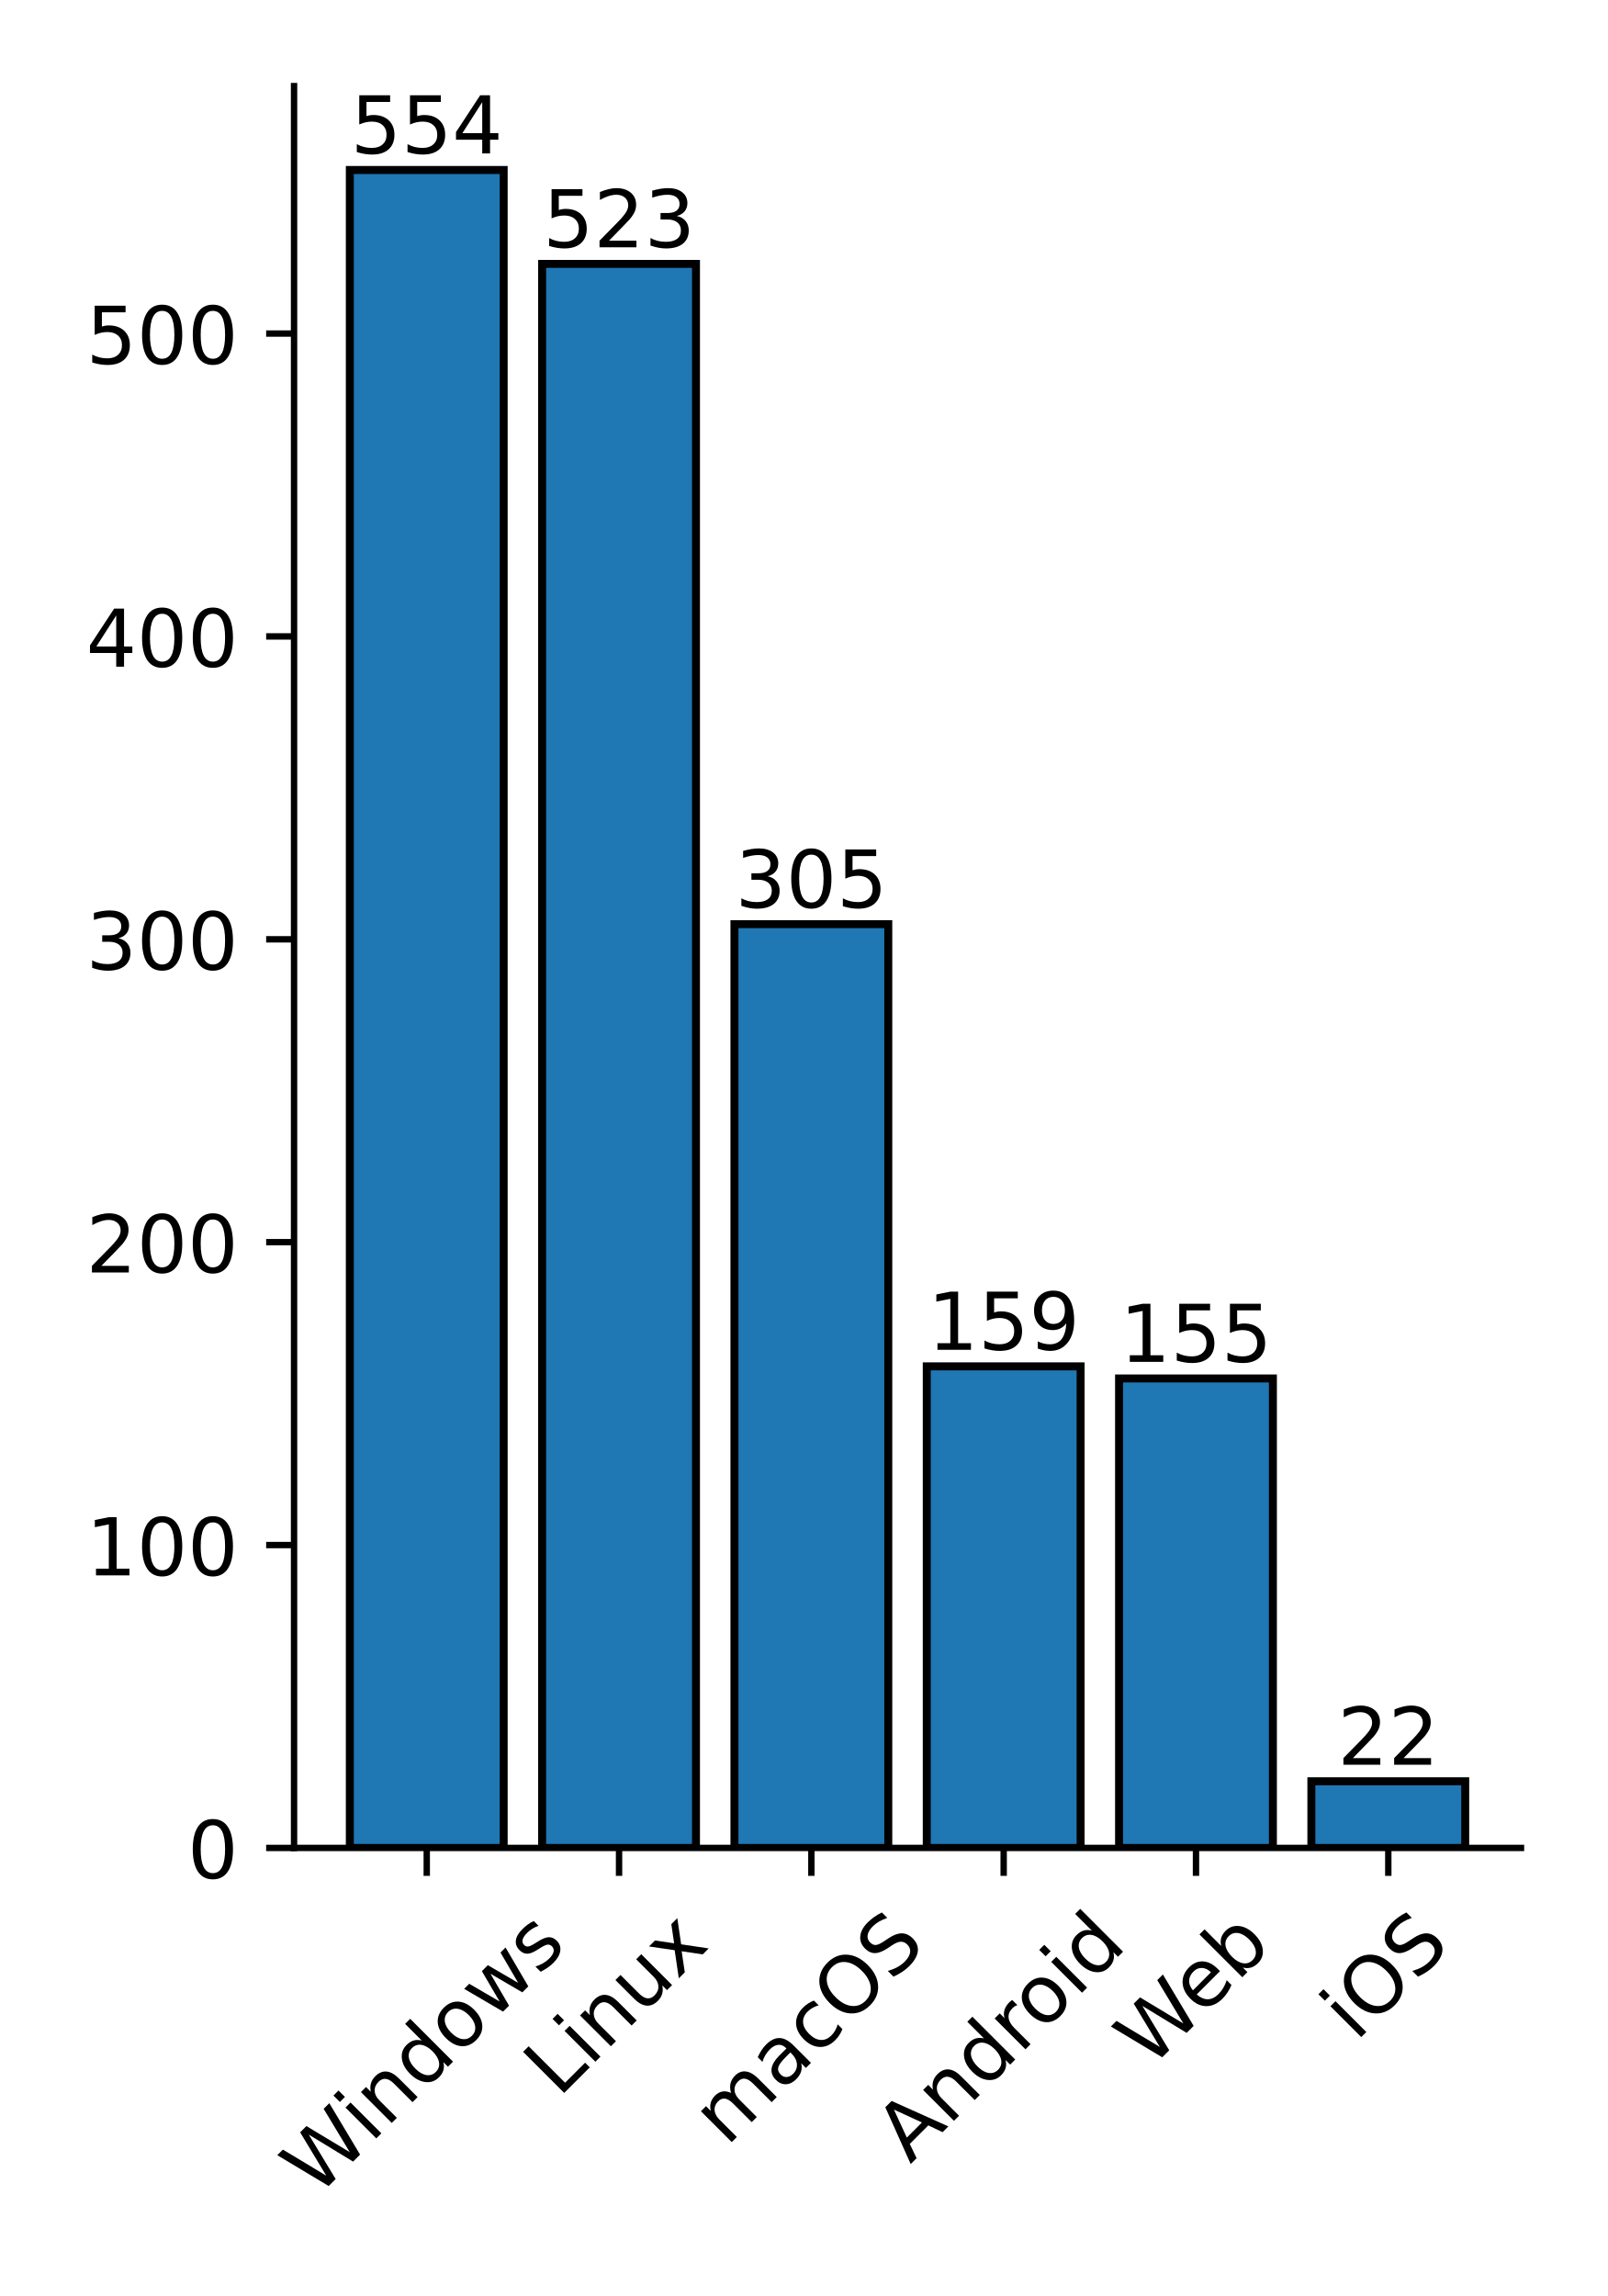
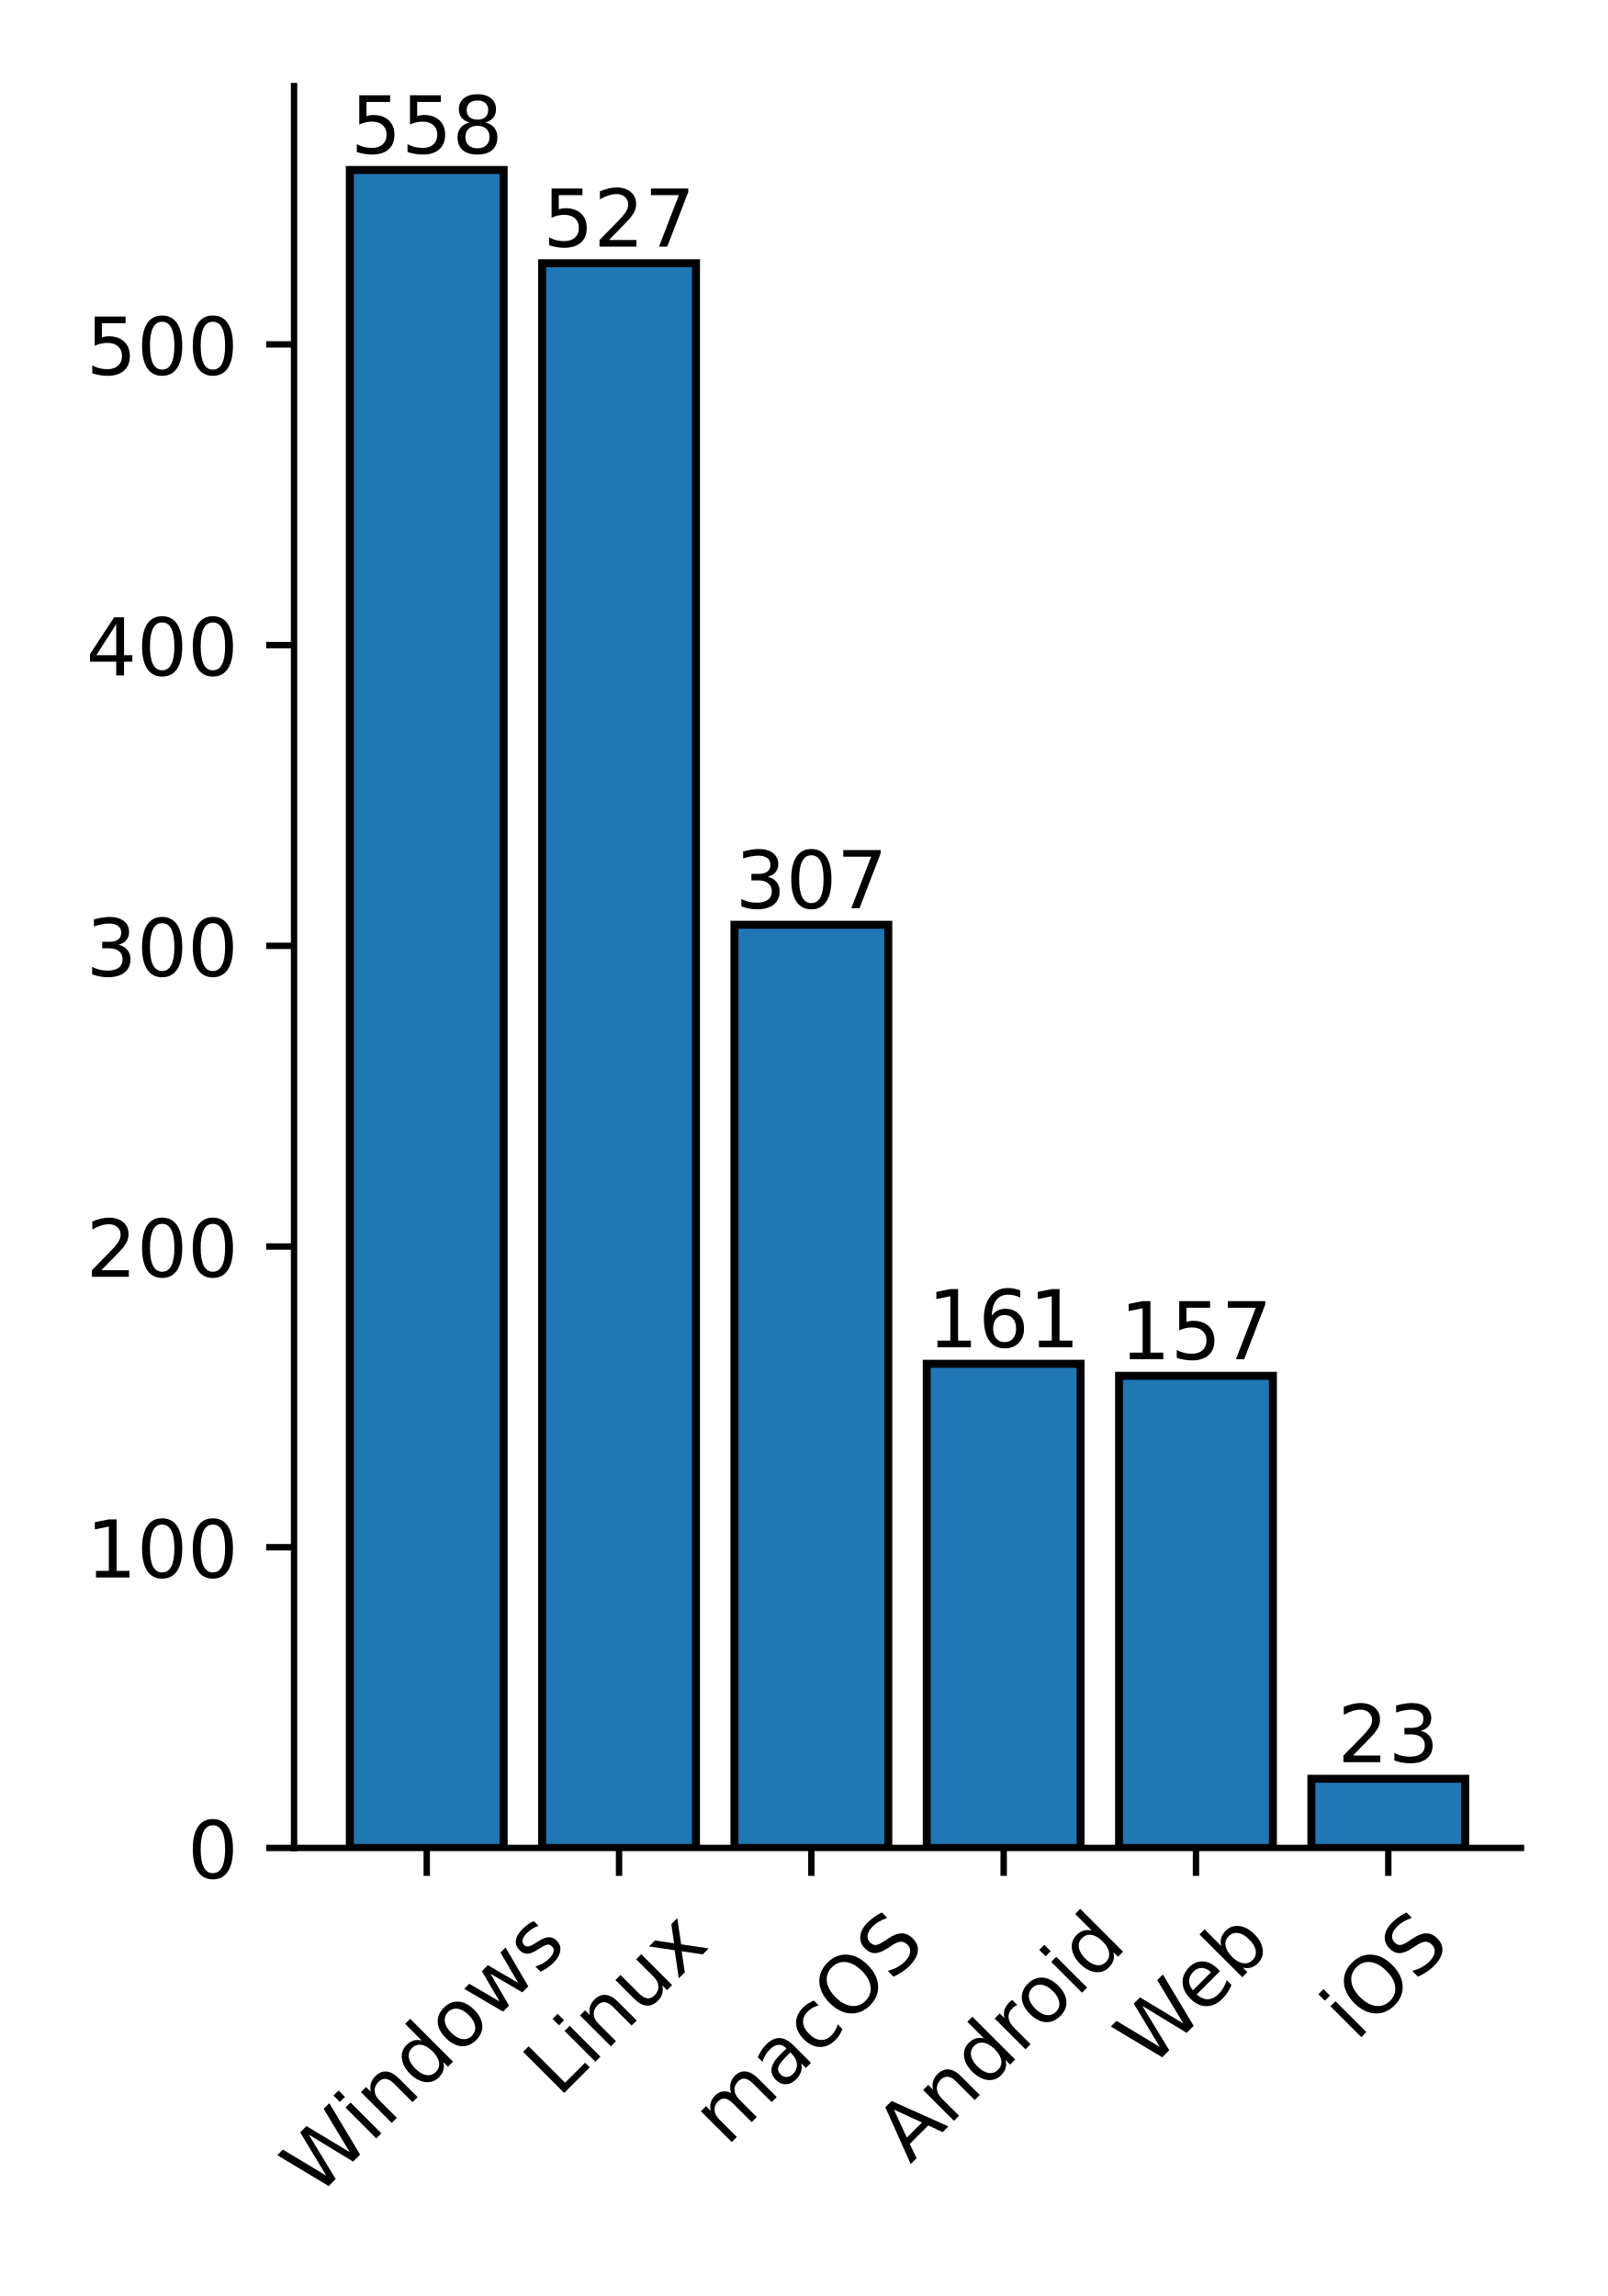
<svg xmlns="http://www.w3.org/2000/svg" xmlns:xlink="http://www.w3.org/1999/xlink" width="201.6pt" height="288pt" viewBox="0 0 201.6 288" version="1.1">
  <defs>
    <style type="text/css">*{stroke-linejoin: round; stroke-linecap: butt}</style>
  </defs>
  <g id="figure_1">
    <g id="patch_1">
      <path d="M 0 288  L 201.6 288  L 201.6 0  L 0 0  L 0 288  z " style="fill: none" />
    </g>
    <g id="axes_1">
      <g id="patch_2">
        <path d="M 36.888 231.796  L 190.8 231.796  L 190.8 10.8  L 36.888 10.8  L 36.888 231.796  z " style="fill: none" />
      </g>
      <g id="patch_3">
-         <path d="M 43.884 231.796  L 63.183 231.796  L 63.183 21.324  L 43.884 21.324  z " clip-path="url(#p3f9320fd0b)" style="fill: #1f77b4; stroke: #000000; stroke-linejoin: miter" />
+         <path d="M 43.884 231.796  L 63.183 231.796  L 63.183 21.324  L 43.884 21.324  z " clip-path="url(#p711449b91b)" style="fill: #1f77b4; stroke: #000000; stroke-linejoin: miter" />
      </g>
      <g id="patch_4">
-         <path d="M 68.008 231.796  L 87.307 231.796  L 87.307 33.101  L 68.008 33.101  z " clip-path="url(#p3f9320fd0b)" style="fill: #1f77b4; stroke: #000000; stroke-linejoin: miter" />
+         <path d="M 68.008 231.796  L 87.307 231.796  L 87.307 33.017  L 68.008 33.017  z " clip-path="url(#p711449b91b)" style="fill: #1f77b4; stroke: #000000; stroke-linejoin: miter" />
      </g>
      <g id="patch_5">
-         <path d="M 92.132 231.796  L 111.431 231.796  L 111.431 115.922  L 92.132 115.922  z " clip-path="url(#p3f9320fd0b)" style="fill: #1f77b4; stroke: #000000; stroke-linejoin: miter" />
+         <path d="M 92.132 231.796  L 111.431 231.796  L 111.431 115.999  L 92.132 115.999  z " clip-path="url(#p711449b91b)" style="fill: #1f77b4; stroke: #000000; stroke-linejoin: miter" />
      </g>
      <g id="patch_6">
-         <path d="M 116.256 231.796  L 135.556 231.796  L 135.556 171.39  L 116.256 171.39  z " clip-path="url(#p3f9320fd0b)" style="fill: #1f77b4; stroke: #000000; stroke-linejoin: miter" />
+         <path d="M 116.256 231.796  L 135.556 231.796  L 135.556 171.069  L 116.256 171.069  z " clip-path="url(#p711449b91b)" style="fill: #1f77b4; stroke: #000000; stroke-linejoin: miter" />
      </g>
      <g id="patch_7">
-         <path d="M 140.38 231.796  L 159.68 231.796  L 159.68 172.91  L 140.38 172.91  z " clip-path="url(#p3f9320fd0b)" style="fill: #1f77b4; stroke: #000000; stroke-linejoin: miter" />
+         <path d="M 140.38 231.796  L 159.68 231.796  L 159.68 172.577  L 140.38 172.577  z " clip-path="url(#p711449b91b)" style="fill: #1f77b4; stroke: #000000; stroke-linejoin: miter" />
      </g>
      <g id="patch_8">
-         <path d="M 164.505 231.796  L 183.804 231.796  L 183.804 223.438  L 164.505 223.438  z " clip-path="url(#p3f9320fd0b)" style="fill: #1f77b4; stroke: #000000; stroke-linejoin: miter" />
+         <path d="M 164.505 231.796  L 183.804 231.796  L 183.804 223.121  L 164.505 223.121  z " clip-path="url(#p711449b91b)" style="fill: #1f77b4; stroke: #000000; stroke-linejoin: miter" />
      </g>
      <g id="matplotlib.axis_1">
        <g id="xtick_1">
          <g id="line2d_1">
            <defs>
-               <path id="m699dd321cd" d="M 0 0  L 0 3.5  " style="stroke: #000000; stroke-width: 0.8" />
+               <path id="m92c525722a" d="M 0 0  L 0 3.5  " style="stroke: #000000; stroke-width: 0.8" />
            </defs>
            <g>
-               <use xlink:href="#m699dd321cd" x="53.533" y="231.796" style="stroke: #000000; stroke-width: 0.8" />
+               <use xlink:href="#m92c525722a" x="53.533" y="231.796" style="stroke: #000000; stroke-width: 0.8" />
            </g>
          </g>
          <g id="text_1">
            <g transform="translate(39.7043 275.7294)rotate(-45)scale(0.1 -0.1)">
              <defs>
                <path id="DejaVuSans-57" d="M 213 4666  L 850 4666  L 1831 722  L 2809 4666  L 3519 4666  L 4500 722  L 5478 4666  L 6119 4666  L 4947 0  L 4153 0  L 3169 4050  L 2175 0  L 1381 0  L 213 4666  z " transform="scale(0.015625)" />
                <path id="DejaVuSans-69" d="M 603 3500  L 1178 3500  L 1178 0  L 603 0  L 603 3500  z M 603 4863  L 1178 4863  L 1178 4134  L 603 4134  L 603 4863  z " transform="scale(0.015625)" />
                <path id="DejaVuSans-6e" d="M 3513 2113  L 3513 0  L 2938 0  L 2938 2094  Q 2938 2591 2744 2837  Q 2550 3084 2163 3084  Q 1697 3084 1428 2787  Q 1159 2491 1159 1978  L 1159 0  L 581 0  L 581 3500  L 1159 3500  L 1159 2956  Q 1366 3272 1645 3428  Q 1925 3584 2291 3584  Q 2894 3584 3203 3211  Q 3513 2838 3513 2113  z " transform="scale(0.015625)" />
                <path id="DejaVuSans-64" d="M 2906 2969  L 2906 4863  L 3481 4863  L 3481 0  L 2906 0  L 2906 525  Q 2725 213 2448 61  Q 2172 -91 1784 -91  Q 1150 -91 751 415  Q 353 922 353 1747  Q 353 2572 751 3078  Q 1150 3584 1784 3584  Q 2172 3584 2448 3432  Q 2725 3281 2906 2969  z M 947 1747  Q 947 1113 1208 752  Q 1469 391 1925 391  Q 2381 391 2643 752  Q 2906 1113 2906 1747  Q 2906 2381 2643 2742  Q 2381 3103 1925 3103  Q 1469 3103 1208 2742  Q 947 2381 947 1747  z " transform="scale(0.015625)" />
                <path id="DejaVuSans-6f" d="M 1959 3097  Q 1497 3097 1228 2736  Q 959 2375 959 1747  Q 959 1119 1226 758  Q 1494 397 1959 397  Q 2419 397 2687 759  Q 2956 1122 2956 1747  Q 2956 2369 2687 2733  Q 2419 3097 1959 3097  z M 1959 3584  Q 2709 3584 3137 3096  Q 3566 2609 3566 1747  Q 3566 888 3137 398  Q 2709 -91 1959 -91  Q 1206 -91 779 398  Q 353 888 353 1747  Q 353 2609 779 3096  Q 1206 3584 1959 3584  z " transform="scale(0.015625)" />
                <path id="DejaVuSans-77" d="M 269 3500  L 844 3500  L 1563 769  L 2278 3500  L 2956 3500  L 3675 769  L 4391 3500  L 4966 3500  L 4050 0  L 3372 0  L 2619 2869  L 1863 0  L 1184 0  L 269 3500  z " transform="scale(0.015625)" />
                <path id="DejaVuSans-73" d="M 2834 3397  L 2834 2853  Q 2591 2978 2328 3040  Q 2066 3103 1784 3103  Q 1356 3103 1142 2972  Q 928 2841 928 2578  Q 928 2378 1081 2264  Q 1234 2150 1697 2047  L 1894 2003  Q 2506 1872 2764 1633  Q 3022 1394 3022 966  Q 3022 478 2636 193  Q 2250 -91 1575 -91  Q 1294 -91 989 -36  Q 684 19 347 128  L 347 722  Q 666 556 975 473  Q 1284 391 1588 391  Q 1994 391 2212 530  Q 2431 669 2431 922  Q 2431 1156 2273 1281  Q 2116 1406 1581 1522  L 1381 1569  Q 847 1681 609 1914  Q 372 2147 372 2553  Q 372 3047 722 3315  Q 1072 3584 1716 3584  Q 2034 3584 2315 3537  Q 2597 3491 2834 3397  z " transform="scale(0.015625)" />
              </defs>
              <use xlink:href="#DejaVuSans-57" />
              <use xlink:href="#DejaVuSans-69" x="96.627" />
              <use xlink:href="#DejaVuSans-6e" x="124.41" />
              <use xlink:href="#DejaVuSans-64" x="187.789" />
              <use xlink:href="#DejaVuSans-6f" x="251.266" />
              <use xlink:href="#DejaVuSans-77" x="312.447" />
              <use xlink:href="#DejaVuSans-73" x="394.234" />
            </g>
          </g>
        </g>
        <g id="xtick_2">
          <g id="line2d_2">
            <g>
-               <use xlink:href="#m699dd321cd" x="77.657" y="231.796" style="stroke: #000000; stroke-width: 0.8" />
+               <use xlink:href="#m92c525722a" x="77.657" y="231.796" style="stroke: #000000; stroke-width: 0.8" />
            </g>
          </g>
          <g id="text_2">
            <g transform="translate(70.08254 263.2214)rotate(-45)scale(0.1 -0.1)">
              <defs>
                <path id="DejaVuSans-4c" d="M 628 4666  L 1259 4666  L 1259 531  L 3531 531  L 3531 0  L 628 0  L 628 4666  z " transform="scale(0.015625)" />
                <path id="DejaVuSans-75" d="M 544 1381  L 544 3500  L 1119 3500  L 1119 1403  Q 1119 906 1312 657  Q 1506 409 1894 409  Q 2359 409 2629 706  Q 2900 1003 2900 1516  L 2900 3500  L 3475 3500  L 3475 0  L 2900 0  L 2900 538  Q 2691 219 2414 64  Q 2138 -91 1772 -91  Q 1169 -91 856 284  Q 544 659 544 1381  z M 1991 3584  L 1991 3584  z " transform="scale(0.015625)" />
                <path id="DejaVuSans-78" d="M 3513 3500  L 2247 1797  L 3578 0  L 2900 0  L 1881 1375  L 863 0  L 184 0  L 1544 1831  L 300 3500  L 978 3500  L 1906 2253  L 2834 3500  L 3513 3500  z " transform="scale(0.015625)" />
              </defs>
              <use xlink:href="#DejaVuSans-4c" />
              <use xlink:href="#DejaVuSans-69" x="55.713" />
              <use xlink:href="#DejaVuSans-6e" x="83.496" />
              <use xlink:href="#DejaVuSans-75" x="146.875" />
              <use xlink:href="#DejaVuSans-78" x="210.254" />
            </g>
          </g>
        </g>
        <g id="xtick_3">
          <g id="line2d_3">
            <g>
-               <use xlink:href="#m699dd321cd" x="101.782" y="231.796" style="stroke: #000000; stroke-width: 0.8" />
+               <use xlink:href="#m92c525722a" x="101.782" y="231.796" style="stroke: #000000; stroke-width: 0.8" />
            </g>
          </g>
          <g id="text_3">
            <g transform="translate(91.15073 269.3334)rotate(-45)scale(0.1 -0.1)">
              <defs>
                <path id="DejaVuSans-6d" d="M 3328 2828  Q 3544 3216 3844 3400  Q 4144 3584 4550 3584  Q 5097 3584 5394 3201  Q 5691 2819 5691 2113  L 5691 0  L 5113 0  L 5113 2094  Q 5113 2597 4934 2840  Q 4756 3084 4391 3084  Q 3944 3084 3684 2787  Q 3425 2491 3425 1978  L 3425 0  L 2847 0  L 2847 2094  Q 2847 2600 2669 2842  Q 2491 3084 2119 3084  Q 1678 3084 1418 2786  Q 1159 2488 1159 1978  L 1159 0  L 581 0  L 581 3500  L 1159 3500  L 1159 2956  Q 1356 3278 1631 3431  Q 1906 3584 2284 3584  Q 2666 3584 2933 3390  Q 3200 3197 3328 2828  z " transform="scale(0.015625)" />
                <path id="DejaVuSans-61" d="M 2194 1759  Q 1497 1759 1228 1600  Q 959 1441 959 1056  Q 959 750 1161 570  Q 1363 391 1709 391  Q 2188 391 2477 730  Q 2766 1069 2766 1631  L 2766 1759  L 2194 1759  z M 3341 1997  L 3341 0  L 2766 0  L 2766 531  Q 2569 213 2275 61  Q 1981 -91 1556 -91  Q 1019 -91 701 211  Q 384 513 384 1019  Q 384 1609 779 1909  Q 1175 2209 1959 2209  L 2766 2209  L 2766 2266  Q 2766 2663 2505 2880  Q 2244 3097 1772 3097  Q 1472 3097 1187 3025  Q 903 2953 641 2809  L 641 3341  Q 956 3463 1253 3523  Q 1550 3584 1831 3584  Q 2591 3584 2966 3190  Q 3341 2797 3341 1997  z " transform="scale(0.015625)" />
                <path id="DejaVuSans-63" d="M 3122 3366  L 3122 2828  Q 2878 2963 2633 3030  Q 2388 3097 2138 3097  Q 1578 3097 1268 2742  Q 959 2388 959 1747  Q 959 1106 1268 751  Q 1578 397 2138 397  Q 2388 397 2633 464  Q 2878 531 3122 666  L 3122 134  Q 2881 22 2623 -34  Q 2366 -91 2075 -91  Q 1284 -91 818 406  Q 353 903 353 1747  Q 353 2603 823 3093  Q 1294 3584 2113 3584  Q 2378 3584 2631 3529  Q 2884 3475 3122 3366  z " transform="scale(0.015625)" />
                <path id="DejaVuSans-4f" d="M 2522 4238  Q 1834 4238 1429 3725  Q 1025 3213 1025 2328  Q 1025 1447 1429 934  Q 1834 422 2522 422  Q 3209 422 3611 934  Q 4013 1447 4013 2328  Q 4013 3213 3611 3725  Q 3209 4238 2522 4238  z M 2522 4750  Q 3503 4750 4090 4092  Q 4678 3434 4678 2328  Q 4678 1225 4090 567  Q 3503 -91 2522 -91  Q 1538 -91 948 565  Q 359 1222 359 2328  Q 359 3434 948 4092  Q 1538 4750 2522 4750  z " transform="scale(0.015625)" />
                <path id="DejaVuSans-53" d="M 3425 4513  L 3425 3897  Q 3066 4069 2747 4153  Q 2428 4238 2131 4238  Q 1616 4238 1336 4038  Q 1056 3838 1056 3469  Q 1056 3159 1242 3001  Q 1428 2844 1947 2747  L 2328 2669  Q 3034 2534 3370 2195  Q 3706 1856 3706 1288  Q 3706 609 3251 259  Q 2797 -91 1919 -91  Q 1588 -91 1214 -16  Q 841 59 441 206  L 441 856  Q 825 641 1194 531  Q 1563 422 1919 422  Q 2459 422 2753 634  Q 3047 847 3047 1241  Q 3047 1584 2836 1778  Q 2625 1972 2144 2069  L 1759 2144  Q 1053 2284 737 2584  Q 422 2884 422 3419  Q 422 4038 858 4394  Q 1294 4750 2059 4750  Q 2388 4750 2728 4690  Q 3069 4631 3425 4513  z " transform="scale(0.015625)" />
              </defs>
              <use xlink:href="#DejaVuSans-6d" />
              <use xlink:href="#DejaVuSans-61" x="97.412" />
              <use xlink:href="#DejaVuSans-63" x="158.691" />
              <use xlink:href="#DejaVuSans-4f" x="213.672" />
              <use xlink:href="#DejaVuSans-53" x="292.383" />
            </g>
          </g>
        </g>
        <g id="xtick_4">
          <g id="line2d_4">
            <g>
-               <use xlink:href="#m699dd321cd" x="125.906" y="231.796" style="stroke: #000000; stroke-width: 0.8" />
+               <use xlink:href="#m92c525722a" x="125.906" y="231.796" style="stroke: #000000; stroke-width: 0.8" />
            </g>
          </g>
          <g id="text_4">
            <g transform="translate(114.1894 271.5045)rotate(-45)scale(0.1 -0.1)">
              <defs>
                <path id="DejaVuSans-41" d="M 2188 4044  L 1331 1722  L 3047 1722  L 2188 4044  z M 1831 4666  L 2547 4666  L 4325 0  L 3669 0  L 3244 1197  L 1141 1197  L 716 0  L 50 0  L 1831 4666  z " transform="scale(0.015625)" />
                <path id="DejaVuSans-72" d="M 2631 2963  Q 2534 3019 2420 3045  Q 2306 3072 2169 3072  Q 1681 3072 1420 2755  Q 1159 2438 1159 1844  L 1159 0  L 581 0  L 581 3500  L 1159 3500  L 1159 2956  Q 1341 3275 1631 3429  Q 1922 3584 2338 3584  Q 2397 3584 2469 3576  Q 2541 3569 2628 3553  L 2631 2963  z " transform="scale(0.015625)" />
              </defs>
              <use xlink:href="#DejaVuSans-41" />
              <use xlink:href="#DejaVuSans-6e" x="68.408" />
              <use xlink:href="#DejaVuSans-64" x="131.787" />
              <use xlink:href="#DejaVuSans-72" x="195.264" />
              <use xlink:href="#DejaVuSans-6f" x="234.127" />
              <use xlink:href="#DejaVuSans-69" x="295.309" />
              <use xlink:href="#DejaVuSans-64" x="323.092" />
            </g>
          </g>
        </g>
        <g id="xtick_5">
          <g id="line2d_5">
            <g>
-               <use xlink:href="#m699dd321cd" x="150.03" y="231.796" style="stroke: #000000; stroke-width: 0.8" />
+               <use xlink:href="#m92c525722a" x="150.03" y="231.796" style="stroke: #000000; stroke-width: 0.8" />
            </g>
          </g>
          <g id="text_5">
            <g transform="translate(144.2732 259.5853)rotate(-45)scale(0.1 -0.1)">
              <defs>
                <path id="DejaVuSans-65" d="M 3597 1894  L 3597 1613  L 953 1613  Q 991 1019 1311 708  Q 1631 397 2203 397  Q 2534 397 2845 478  Q 3156 559 3463 722  L 3463 178  Q 3153 47 2828 -22  Q 2503 -91 2169 -91  Q 1331 -91 842 396  Q 353 884 353 1716  Q 353 2575 817 3079  Q 1281 3584 2069 3584  Q 2775 3584 3186 3129  Q 3597 2675 3597 1894  z M 3022 2063  Q 3016 2534 2758 2815  Q 2500 3097 2075 3097  Q 1594 3097 1305 2825  Q 1016 2553 972 2059  L 3022 2063  z " transform="scale(0.015625)" />
                <path id="DejaVuSans-62" d="M 3116 1747  Q 3116 2381 2855 2742  Q 2594 3103 2138 3103  Q 1681 3103 1420 2742  Q 1159 2381 1159 1747  Q 1159 1113 1420 752  Q 1681 391 2138 391  Q 2594 391 2855 752  Q 3116 1113 3116 1747  z M 1159 2969  Q 1341 3281 1617 3432  Q 1894 3584 2278 3584  Q 2916 3584 3314 3078  Q 3713 2572 3713 1747  Q 3713 922 3314 415  Q 2916 -91 2278 -91  Q 1894 -91 1617 61  Q 1341 213 1159 525  L 1159 0  L 581 0  L 581 4863  L 1159 4863  L 1159 2969  z " transform="scale(0.015625)" />
              </defs>
              <use xlink:href="#DejaVuSans-57" />
              <use xlink:href="#DejaVuSans-65" x="93.002" />
              <use xlink:href="#DejaVuSans-62" x="154.525" />
            </g>
          </g>
        </g>
        <g id="xtick_6">
          <g id="line2d_6">
            <g>
-               <use xlink:href="#m699dd321cd" x="174.154" y="231.796" style="stroke: #000000; stroke-width: 0.8" />
+               <use xlink:href="#m92c525722a" x="174.154" y="231.796" style="stroke: #000000; stroke-width: 0.8" />
            </g>
          </g>
          <g id="text_6">
            <g transform="translate(170.0956 256.189)rotate(-45)scale(0.1 -0.1)">
              <use xlink:href="#DejaVuSans-69" />
              <use xlink:href="#DejaVuSans-4f" x="27.783" />
              <use xlink:href="#DejaVuSans-53" x="106.494" />
            </g>
          </g>
        </g>
      </g>
      <g id="matplotlib.axis_2">
        <g id="ytick_1">
          <g id="line2d_7">
            <defs>
-               <path id="m8d5e6e8c57" d="M 0 0  L -3.5 0  " style="stroke: #000000; stroke-width: 0.8" />
+               <path id="mb28e8fcf5b" d="M 0 0  L -3.5 0  " style="stroke: #000000; stroke-width: 0.8" />
            </defs>
            <g>
-               <use xlink:href="#m8d5e6e8c57" x="36.888" y="231.796" style="stroke: #000000; stroke-width: 0.8" />
+               <use xlink:href="#mb28e8fcf5b" x="36.888" y="231.796" style="stroke: #000000; stroke-width: 0.8" />
            </g>
          </g>
          <g id="text_7">
            <g transform="translate(23.525 235.5956)scale(0.1 -0.1)">
              <defs>
                <path id="DejaVuSans-30" d="M 2034 4250  Q 1547 4250 1301 3770  Q 1056 3291 1056 2328  Q 1056 1369 1301 889  Q 1547 409 2034 409  Q 2525 409 2770 889  Q 3016 1369 3016 2328  Q 3016 3291 2770 3770  Q 2525 4250 2034 4250  z M 2034 4750  Q 2819 4750 3233 4129  Q 3647 3509 3647 2328  Q 3647 1150 3233 529  Q 2819 -91 2034 -91  Q 1250 -91 836 529  Q 422 1150 422 2328  Q 422 3509 836 4129  Q 1250 4750 2034 4750  z " transform="scale(0.015625)" />
              </defs>
              <use xlink:href="#DejaVuSans-30" />
            </g>
          </g>
        </g>
        <g id="ytick_2">
          <g id="line2d_8">
            <g>
-               <use xlink:href="#m8d5e6e8c57" x="36.888" y="193.805" style="stroke: #000000; stroke-width: 0.8" />
+               <use xlink:href="#mb28e8fcf5b" x="36.888" y="194.077" style="stroke: #000000; stroke-width: 0.8" />
            </g>
          </g>
          <g id="text_8">
-             <g transform="translate(10.8 197.6041)scale(0.1 -0.1)">
+             <g transform="translate(10.8 197.8765)scale(0.1 -0.1)">
              <defs>
                <path id="DejaVuSans-31" d="M 794 531  L 1825 531  L 1825 4091  L 703 3866  L 703 4441  L 1819 4666  L 2450 4666  L 2450 531  L 3481 531  L 3481 0  L 794 0  L 794 531  z " transform="scale(0.015625)" />
              </defs>
              <use xlink:href="#DejaVuSans-31" />
              <use xlink:href="#DejaVuSans-30" x="63.623" />
              <use xlink:href="#DejaVuSans-30" x="127.246" />
            </g>
          </g>
        </g>
        <g id="ytick_3">
          <g id="line2d_9">
            <g>
-               <use xlink:href="#m8d5e6e8c57" x="36.888" y="155.813" style="stroke: #000000; stroke-width: 0.8" />
+               <use xlink:href="#mb28e8fcf5b" x="36.888" y="156.358" style="stroke: #000000; stroke-width: 0.8" />
            </g>
          </g>
          <g id="text_9">
-             <g transform="translate(10.8 159.6127)scale(0.1 -0.1)">
+             <g transform="translate(10.8 160.1573)scale(0.1 -0.1)">
              <defs>
                <path id="DejaVuSans-32" d="M 1228 531  L 3431 531  L 3431 0  L 469 0  L 469 531  Q 828 903 1448 1529  Q 2069 2156 2228 2338  Q 2531 2678 2651 2914  Q 2772 3150 2772 3378  Q 2772 3750 2511 3984  Q 2250 4219 1831 4219  Q 1534 4219 1204 4116  Q 875 4013 500 3803  L 500 4441  Q 881 4594 1212 4672  Q 1544 4750 1819 4750  Q 2544 4750 2975 4387  Q 3406 4025 3406 3419  Q 3406 3131 3298 2873  Q 3191 2616 2906 2266  Q 2828 2175 2409 1742  Q 1991 1309 1228 531  z " transform="scale(0.015625)" />
              </defs>
              <use xlink:href="#DejaVuSans-32" />
              <use xlink:href="#DejaVuSans-30" x="63.623" />
              <use xlink:href="#DejaVuSans-30" x="127.246" />
            </g>
          </g>
        </g>
        <g id="ytick_4">
          <g id="line2d_10">
            <g>
-               <use xlink:href="#m8d5e6e8c57" x="36.888" y="117.822" style="stroke: #000000; stroke-width: 0.8" />
+               <use xlink:href="#mb28e8fcf5b" x="36.888" y="118.639" style="stroke: #000000; stroke-width: 0.8" />
            </g>
          </g>
          <g id="text_10">
-             <g transform="translate(10.8 121.6212)scale(0.1 -0.1)">
+             <g transform="translate(10.8 122.4382)scale(0.1 -0.1)">
              <defs>
                <path id="DejaVuSans-33" d="M 2597 2516  Q 3050 2419 3304 2112  Q 3559 1806 3559 1356  Q 3559 666 3084 287  Q 2609 -91 1734 -91  Q 1441 -91 1130 -33  Q 819 25 488 141  L 488 750  Q 750 597 1062 519  Q 1375 441 1716 441  Q 2309 441 2620 675  Q 2931 909 2931 1356  Q 2931 1769 2642 2001  Q 2353 2234 1838 2234  L 1294 2234  L 1294 2753  L 1863 2753  Q 2328 2753 2575 2939  Q 2822 3125 2822 3475  Q 2822 3834 2567 4026  Q 2313 4219 1838 4219  Q 1578 4219 1281 4162  Q 984 4106 628 3988  L 628 4550  Q 988 4650 1302 4700  Q 1616 4750 1894 4750  Q 2613 4750 3031 4423  Q 3450 4097 3450 3541  Q 3450 3153 3228 2886  Q 3006 2619 2597 2516  z " transform="scale(0.015625)" />
              </defs>
              <use xlink:href="#DejaVuSans-33" />
              <use xlink:href="#DejaVuSans-30" x="63.623" />
              <use xlink:href="#DejaVuSans-30" x="127.246" />
            </g>
          </g>
        </g>
        <g id="ytick_5">
          <g id="line2d_11">
            <g>
-               <use xlink:href="#m8d5e6e8c57" x="36.888" y="79.83" style="stroke: #000000; stroke-width: 0.8" />
+               <use xlink:href="#mb28e8fcf5b" x="36.888" y="80.92" style="stroke: #000000; stroke-width: 0.8" />
            </g>
          </g>
          <g id="text_11">
-             <g transform="translate(10.8 83.62972)scale(0.1 -0.1)">
+             <g transform="translate(10.8 84.71908)scale(0.1 -0.1)">
              <defs>
                <path id="DejaVuSans-34" d="M 2419 4116  L 825 1625  L 2419 1625  L 2419 4116  z M 2253 4666  L 3047 4666  L 3047 1625  L 3713 1625  L 3713 1100  L 3047 1100  L 3047 0  L 2419 0  L 2419 1100  L 313 1100  L 313 1709  L 2253 4666  z " transform="scale(0.015625)" />
              </defs>
              <use xlink:href="#DejaVuSans-34" />
              <use xlink:href="#DejaVuSans-30" x="63.623" />
              <use xlink:href="#DejaVuSans-30" x="127.246" />
            </g>
          </g>
        </g>
        <g id="ytick_6">
          <g id="line2d_12">
            <g>
-               <use xlink:href="#m8d5e6e8c57" x="36.888" y="41.839" style="stroke: #000000; stroke-width: 0.8" />
+               <use xlink:href="#mb28e8fcf5b" x="36.888" y="43.201" style="stroke: #000000; stroke-width: 0.8" />
            </g>
          </g>
          <g id="text_12">
-             <g transform="translate(10.8 45.63825)scale(0.1 -0.1)">
+             <g transform="translate(10.8 46.99995)scale(0.1 -0.1)">
              <defs>
                <path id="DejaVuSans-35" d="M 691 4666  L 3169 4666  L 3169 4134  L 1269 4134  L 1269 2991  Q 1406 3038 1543 3061  Q 1681 3084 1819 3084  Q 2600 3084 3056 2656  Q 3513 2228 3513 1497  Q 3513 744 3044 326  Q 2575 -91 1722 -91  Q 1428 -91 1123 -41  Q 819 9 494 109  L 494 744  Q 775 591 1075 516  Q 1375 441 1709 441  Q 2250 441 2565 725  Q 2881 1009 2881 1497  Q 2881 1984 2565 2268  Q 2250 2553 1709 2553  Q 1456 2553 1204 2497  Q 953 2441 691 2322  L 691 4666  z " transform="scale(0.015625)" />
              </defs>
              <use xlink:href="#DejaVuSans-35" />
              <use xlink:href="#DejaVuSans-30" x="63.623" />
              <use xlink:href="#DejaVuSans-30" x="127.246" />
            </g>
          </g>
        </g>
      </g>
      <g id="patch_9">
        <path d="M 36.888 231.796  L 36.888 10.8  " style="fill: none; stroke: #000000; stroke-width: 0.8; stroke-linejoin: miter; stroke-linecap: square" />
      </g>
      <g id="patch_10">
        <path d="M 36.888 231.796  L 190.8 231.796  " style="fill: none; stroke: #000000; stroke-width: 0.8; stroke-linejoin: miter; stroke-linecap: square" />
      </g>
      <g id="text_13">
        <g transform="translate(43.98946 19.24395)scale(0.1 -0.1)">
+           <defs>
+             <path id="DejaVuSans-38" d="M 2034 2216  Q 1584 2216 1326 1975  Q 1069 1734 1069 1313  Q 1069 891 1326 650  Q 1584 409 2034 409  Q 2484 409 2743 651  Q 3003 894 3003 1313  Q 3003 1734 2745 1975  Q 2488 2216 2034 2216  z M 1403 2484  Q 997 2584 770 2862  Q 544 3141 544 3541  Q 544 4100 942 4425  Q 1341 4750 2034 4750  Q 2731 4750 3128 4425  Q 3525 4100 3525 3541  Q 3525 3141 3298 2862  Q 3072 2584 2669 2484  Q 3125 2378 3379 2068  Q 3634 1759 3634 1313  Q 3634 634 3220 271  Q 2806 -91 2034 -91  Q 1263 -91 848 271  Q 434 634 434 1313  Q 434 1759 690 2068  Q 947 2378 1403 2484  z M 1172 3481  Q 1172 3119 1398 2916  Q 1625 2713 2034 2713  Q 2441 2713 2670 2916  Q 2900 3119 2900 3481  Q 2900 3844 2670 4047  Q 2441 4250 2034 4250  Q 1625 4250 1398 4047  Q 1172 3844 1172 3481  z " transform="scale(0.015625)" />
+           </defs>
          <use xlink:href="#DejaVuSans-35" />
          <use xlink:href="#DejaVuSans-35" x="63.623" />
-           <use xlink:href="#DejaVuSans-34" x="127.246" />
+           <use xlink:href="#DejaVuSans-38" x="127.246" />
        </g>
      </g>
      <g id="text_14">
-         <g transform="translate(68.11368 31.0213)scale(0.1 -0.1)">
+         <g transform="translate(68.11368 30.93688)scale(0.1 -0.1)">
+           <defs>
+             <path id="DejaVuSans-37" d="M 525 4666  L 3525 4666  L 3525 4397  L 1831 0  L 1172 0  L 2766 4134  L 525 4134  L 525 4666  z " transform="scale(0.015625)" />
+           </defs>
          <use xlink:href="#DejaVuSans-35" />
          <use xlink:href="#DejaVuSans-32" x="63.623" />
-           <use xlink:href="#DejaVuSans-33" x="127.246" />
+           <use xlink:href="#DejaVuSans-37" x="127.246" />
        </g>
      </g>
      <g id="text_15">
-         <g transform="translate(92.23789 113.8427)scale(0.1 -0.1)">
+         <g transform="translate(92.23789 113.919)scale(0.1 -0.1)">
          <use xlink:href="#DejaVuSans-33" />
          <use xlink:href="#DejaVuSans-30" x="63.623" />
-           <use xlink:href="#DejaVuSans-35" x="127.246" />
+           <use xlink:href="#DejaVuSans-37" x="127.246" />
        </g>
      </g>
      <g id="text_16">
-         <g transform="translate(116.3621 169.3102)scale(0.1 -0.1)">
+         <g transform="translate(116.3621 168.9889)scale(0.1 -0.1)">
          <defs>
-             <path id="DejaVuSans-39" d="M 703 97  L 703 672  Q 941 559 1184 500  Q 1428 441 1663 441  Q 2288 441 2617 861  Q 2947 1281 2994 2138  Q 2813 1869 2534 1725  Q 2256 1581 1919 1581  Q 1219 1581 811 2004  Q 403 2428 403 3163  Q 403 3881 828 4315  Q 1253 4750 1959 4750  Q 2769 4750 3195 4129  Q 3622 3509 3622 2328  Q 3622 1225 3098 567  Q 2575 -91 1691 -91  Q 1453 -91 1209 -44  Q 966 3 703 97  z M 1959 2075  Q 2384 2075 2632 2365  Q 2881 2656 2881 3163  Q 2881 3666 2632 3958  Q 2384 4250 1959 4250  Q 1534 4250 1286 3958  Q 1038 3666 1038 3163  Q 1038 2656 1286 2365  Q 1534 2075 1959 2075  z " transform="scale(0.015625)" />
+             <path id="DejaVuSans-36" d="M 2113 2584  Q 1688 2584 1439 2293  Q 1191 2003 1191 1497  Q 1191 994 1439 701  Q 1688 409 2113 409  Q 2538 409 2786 701  Q 3034 994 3034 1497  Q 3034 2003 2786 2293  Q 2538 2584 2113 2584  z M 3366 4563  L 3366 3988  Q 3128 4100 2886 4159  Q 2644 4219 2406 4219  Q 1781 4219 1451 3797  Q 1122 3375 1075 2522  Q 1259 2794 1537 2939  Q 1816 3084 2150 3084  Q 2853 3084 3261 2657  Q 3669 2231 3669 1497  Q 3669 778 3244 343  Q 2819 -91 2113 -91  Q 1303 -91 875 529  Q 447 1150 447 2328  Q 447 3434 972 4092  Q 1497 4750 2381 4750  Q 2619 4750 2861 4703  Q 3103 4656 3366 4563  z " transform="scale(0.015625)" />
          </defs>
          <use xlink:href="#DejaVuSans-31" />
-           <use xlink:href="#DejaVuSans-35" x="63.623" />
-           <use xlink:href="#DejaVuSans-39" x="127.246" />
+           <use xlink:href="#DejaVuSans-36" x="63.623" />
+           <use xlink:href="#DejaVuSans-31" x="127.246" />
        </g>
      </g>
      <g id="text_17">
-         <g transform="translate(140.4863 170.8299)scale(0.1 -0.1)">
+         <g transform="translate(140.4863 170.4976)scale(0.1 -0.1)">
          <use xlink:href="#DejaVuSans-31" />
          <use xlink:href="#DejaVuSans-35" x="63.623" />
-           <use xlink:href="#DejaVuSans-35" x="127.246" />
+           <use xlink:href="#DejaVuSans-37" x="127.246" />
        </g>
      </g>
      <g id="text_18">
-         <g transform="translate(167.7918 221.3586)scale(0.1 -0.1)">
+         <g transform="translate(167.7918 221.0413)scale(0.1 -0.1)">
          <use xlink:href="#DejaVuSans-32" />
-           <use xlink:href="#DejaVuSans-32" x="63.623" />
+           <use xlink:href="#DejaVuSans-33" x="63.623" />
        </g>
      </g>
    </g>
  </g>
  <defs>
-     <clipPath id="p3f9320fd0b">
+     <clipPath id="p711449b91b">
      <rect x="36.888" y="10.8" width="153.912" height="220.996" />
    </clipPath>
  </defs>
</svg>
